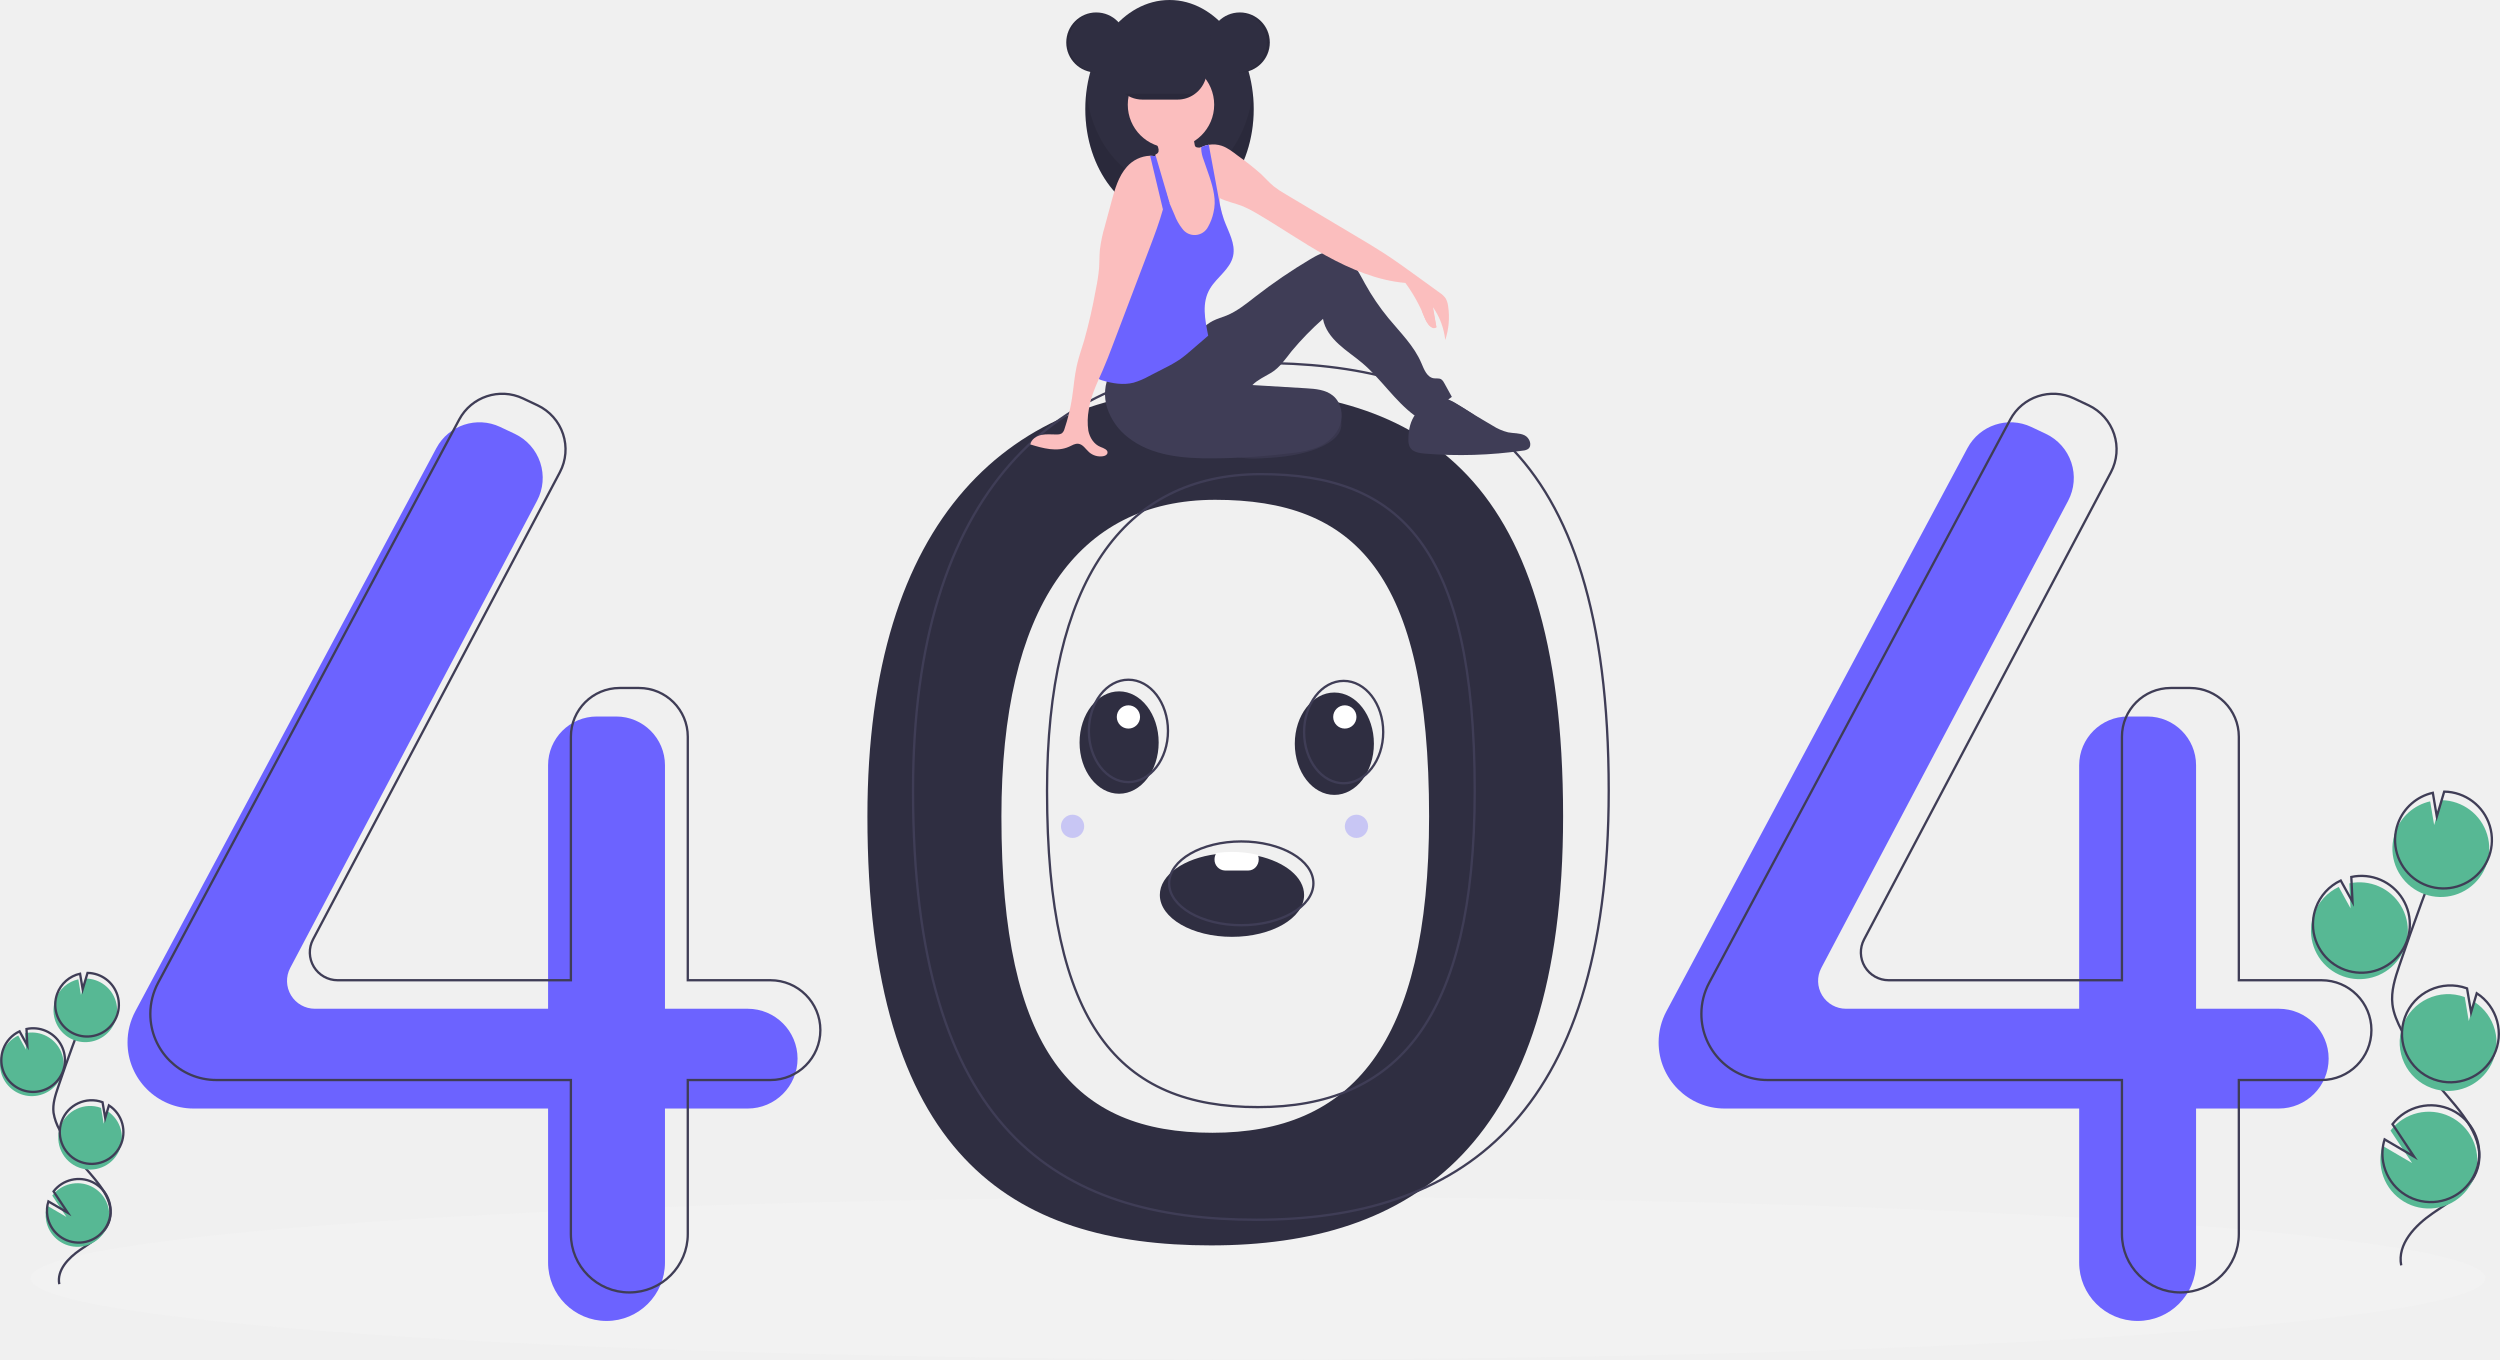
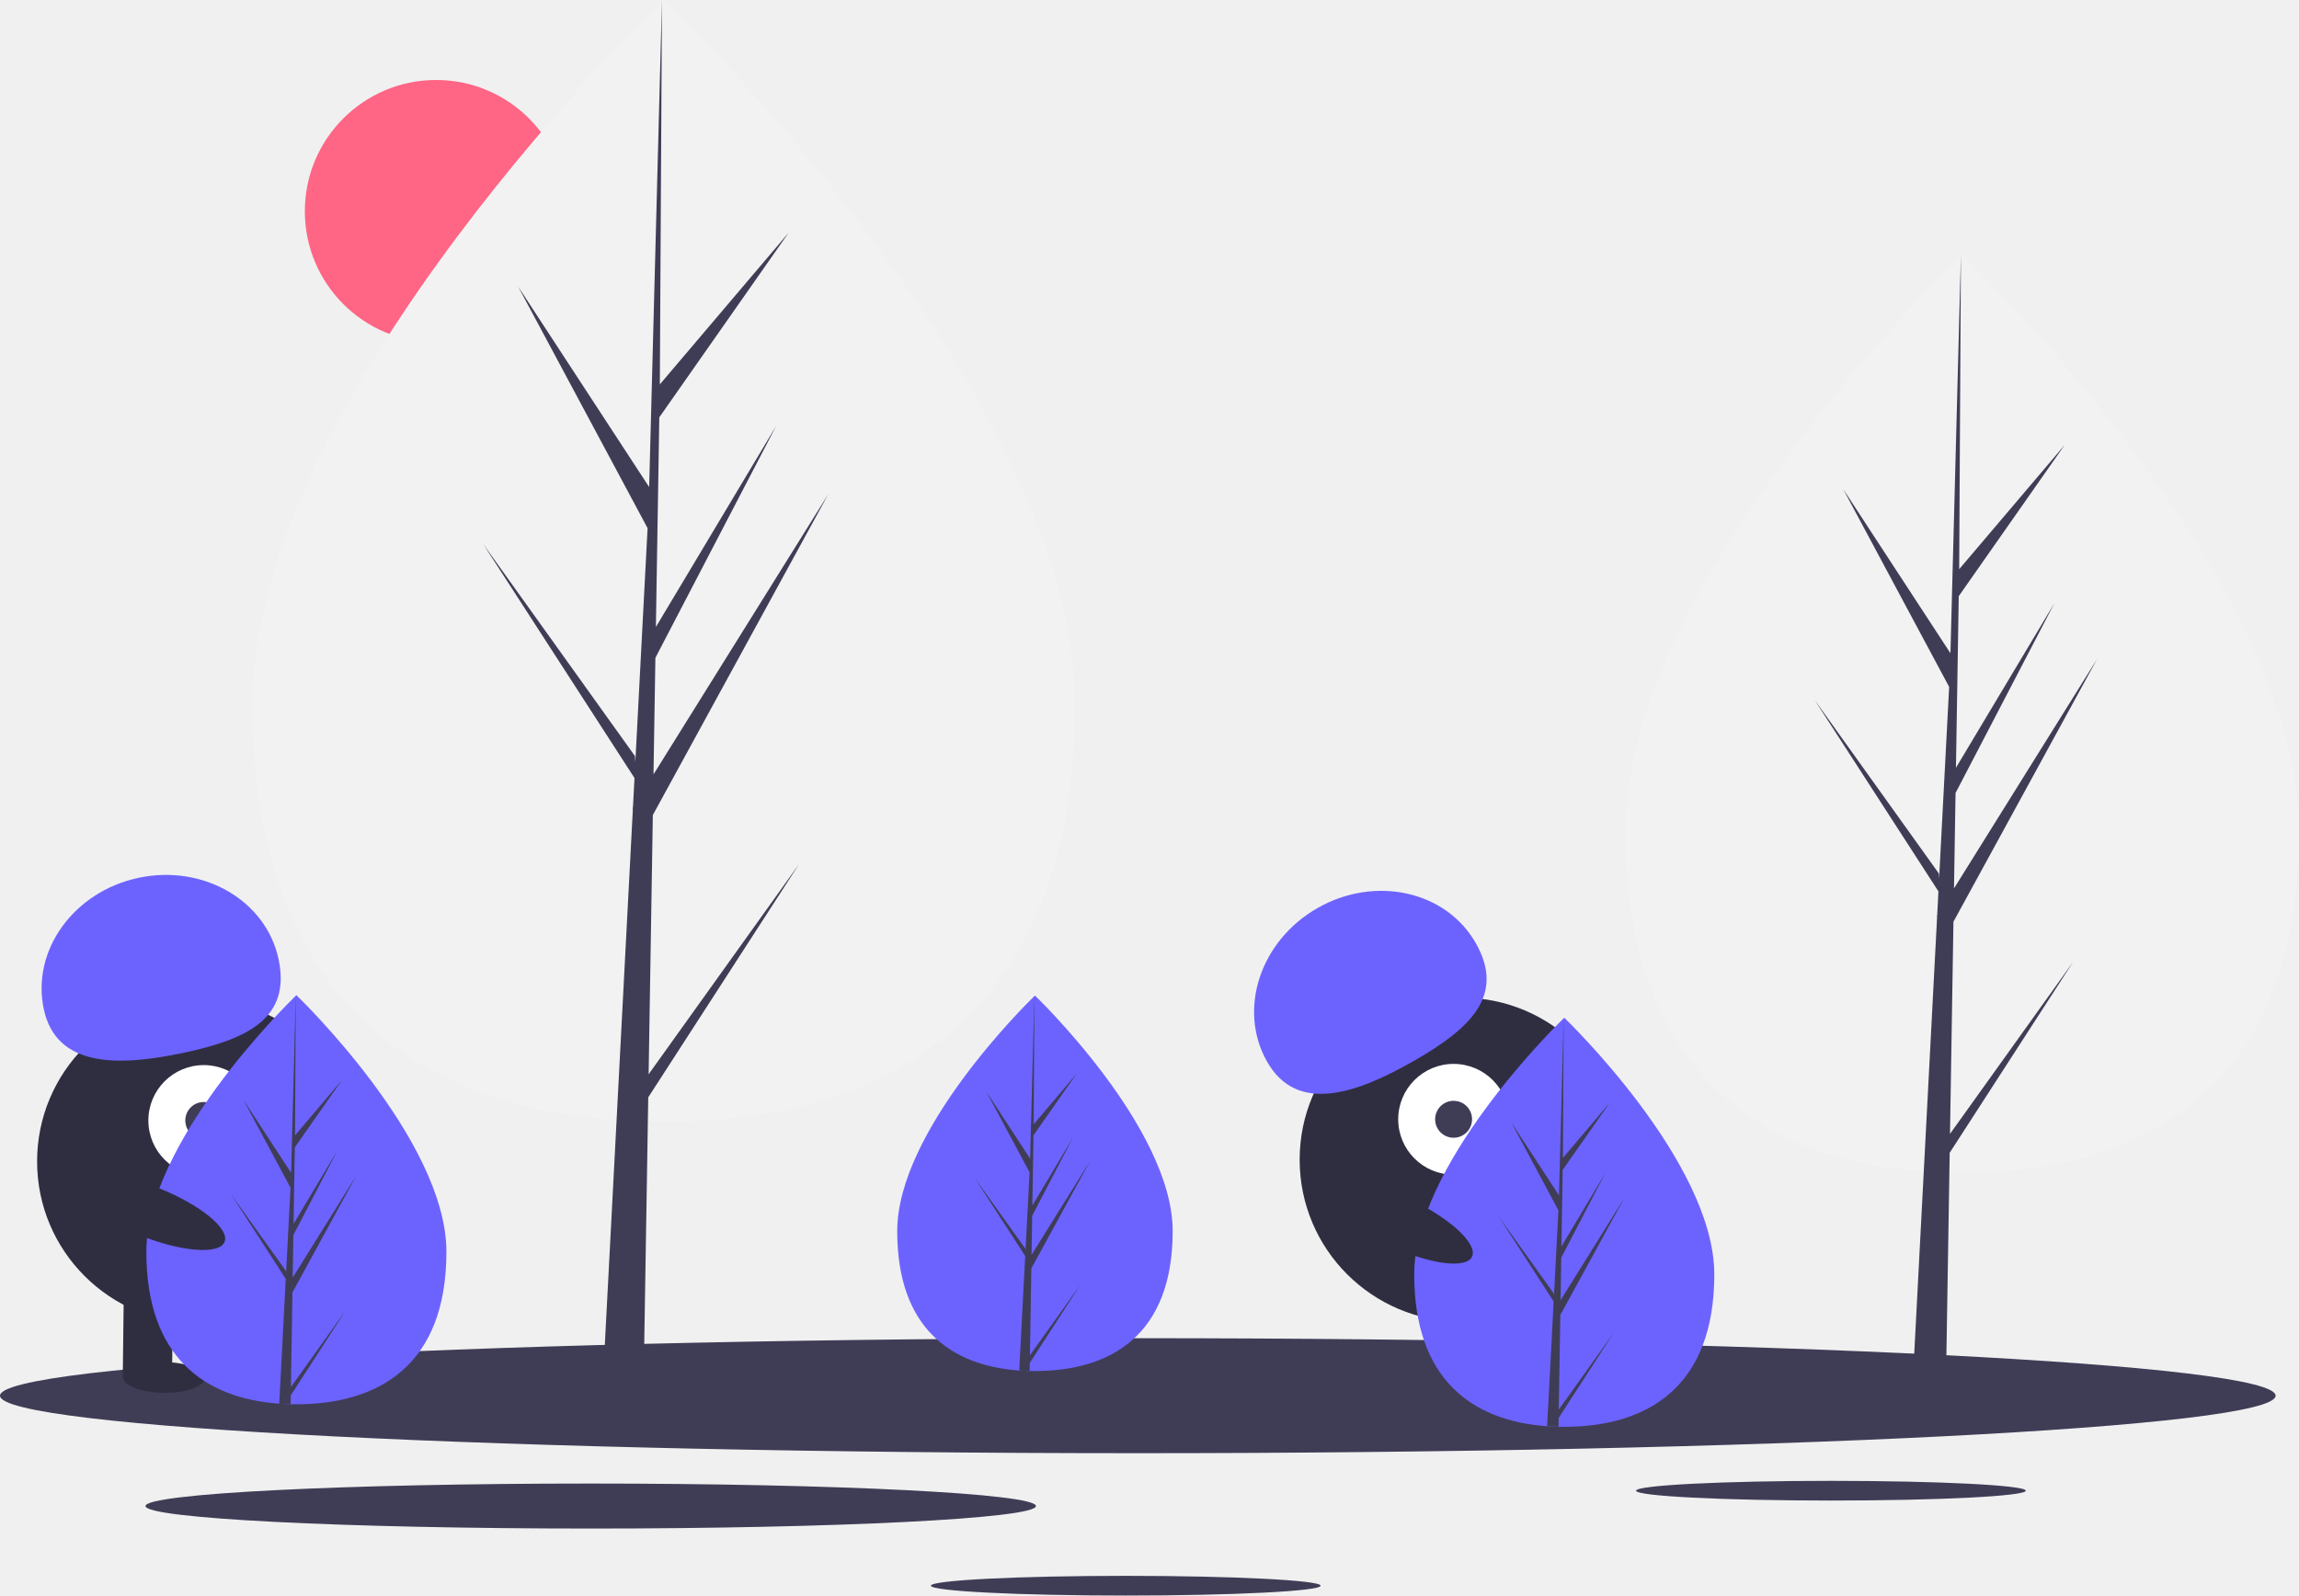
- <svg xmlns="http://www.w3.org/2000/svg" id="fd59ce54-f850-4dfc-bc34-dd7d379d600e" data-name="Layer 1" width="1074.392" height="584.231" viewBox="0 0 1074.392 584.231">
-   <ellipse cx="540.643" cy="549.309" rx="527.5" ry="34.922" fill="#f2f2f2" />
-   <path d="M583.48,324.894c-85.944,0-147.651,55.139-147.651,183.798,0,145.813,61.707,184.411,147.651,184.411s151.327-42.274,151.327-184.411C734.807,356.753,669.424,324.894,583.48,324.894Zm.565,319.808c-59.527,0-90.626-34.923-90.626-135.916,0-89.112,32.372-136.105,91.899-136.105s91.899,30.868,91.899,136.105C677.217,607.234,643.572,644.703,584.045,644.703Z" transform="translate(-63.054 -157.8845)" fill="#2f2e41" />
-   <path d="M384.365,591.401H348.831V486.762A20.956,20.956,0,0,0,327.875,465.806h-8.326a20.956,20.956,0,0,0-20.956,20.956V591.401H198.363a11.963,11.963,0,0,1-10.578-17.552l106.082-200.78A20.956,20.956,0,0,0,284.287,344.33l-6.262-2.957a20.956,20.956,0,0,0-27.429,9.07L121.214,592.475a28.416,28.416,0,0,0-3.356,13.396v0a28.416,28.416,0,0,0,28.416,28.416H298.593v66.167a25.119,25.119,0,0,0,25.119,25.119h0a25.119,25.119,0,0,0,25.119-25.119V634.287h35.534a21.443,21.443,0,0,0,21.443-21.443v0A21.443,21.443,0,0,0,384.365,591.401Z" transform="translate(-63.054 -157.8845)" fill="#6c63ff" />
-   <path d="M1042.362,591.401h-35.534V486.762A20.956,20.956,0,0,0,985.872,465.806h-8.326a20.956,20.956,0,0,0-20.956,20.956V591.401H856.359a11.963,11.963,0,0,1-10.578-17.552L951.864,373.069A20.956,20.956,0,0,0,942.284,344.33l-6.262-2.957a20.956,20.956,0,0,0-27.429,9.07L779.211,592.475a28.416,28.416,0,0,0-3.356,13.396v0a28.416,28.416,0,0,0,28.416,28.416H956.589v66.167a25.119,25.119,0,0,0,25.119,25.119h0a25.119,25.119,0,0,0,25.119-25.119V634.287h35.534a21.443,21.443,0,0,0,21.443-21.443v0A21.443,21.443,0,0,0,1042.362,591.401Z" transform="translate(-63.054 -157.8845)" fill="#6c63ff" />
-   <path d="M394.168,579.148H358.634V474.509a20.956,20.956,0,0,0-20.956-20.956h-8.326a20.956,20.956,0,0,0-20.956,20.956V579.148H208.165a11.963,11.963,0,0,1-10.578-17.552L303.67,360.816a20.956,20.956,0,0,0-9.58-28.739l-6.262-2.957a20.956,20.956,0,0,0-27.429,9.07L131.017,580.222a28.416,28.416,0,0,0-3.356,13.396v0a28.416,28.416,0,0,0,28.416,28.416H308.395v66.167a25.119,25.119,0,0,0,25.119,25.119h0a25.119,25.119,0,0,0,25.119-25.119V622.034h35.534a21.443,21.443,0,0,0,21.443-21.443v0A21.443,21.443,0,0,0,394.168,579.148Z" transform="translate(-63.054 -157.8845)" fill="none" stroke="#3f3d56" stroke-miterlimit="10" />
-   <path d="M1060.742,579.148h-35.534V474.509a20.956,20.956,0,0,0-20.956-20.956H995.925a20.956,20.956,0,0,0-20.956,20.956V579.148H874.739a11.963,11.963,0,0,1-10.578-17.552L970.244,360.816a20.956,20.956,0,0,0-9.58-28.739l-6.262-2.957a20.956,20.956,0,0,0-27.429,9.07L797.59,580.222a28.416,28.416,0,0,0-3.356,13.396v0a28.416,28.416,0,0,0,28.416,28.416H974.969v66.167a25.119,25.119,0,0,0,25.119,25.119h0a25.119,25.119,0,0,0,25.119-25.119V622.034h35.534a21.443,21.443,0,0,0,21.443-21.443v0A21.443,21.443,0,0,0,1060.742,579.148Z" transform="translate(-63.054 -157.8845)" fill="none" stroke="#3f3d56" stroke-miterlimit="10" />
-   <path d="M603.085,313.866c-85.944,0-147.651,55.139-147.651,183.798,0,145.813,61.707,184.411,147.651,184.411s151.327-42.274,151.327-184.411C754.412,345.725,689.029,313.866,603.085,313.866Zm.565,319.808c-59.527,0-90.626-34.923-90.626-135.916,0-89.112,32.372-136.105,91.899-136.105s91.899,30.868,91.899,136.105C696.822,596.206,663.177,633.675,603.65,633.675Z" transform="translate(-63.054 -157.8845)" fill="none" stroke="#3f3d56" stroke-miterlimit="10" />
-   <circle cx="471.141" cy="18.25" r="12.901" fill="#2f2e41" />
-   <ellipse cx="502.607" cy="46.885" rx="36.186" ry="46.885" fill="#2f2e41" />
-   <path d="M565.661,237.494c-18.128,0-33.141-17.271-35.776-39.805a60.976,60.976,0,0,0-.41,7.08c0,25.894,16.201,46.885,36.186,46.885s36.186-20.991,36.186-46.885a60.976,60.976,0,0,0-.41-7.08C598.803,220.224,583.789,237.494,565.661,237.494Z" transform="translate(-63.054 -157.8845)" opacity="0.1" />
-   <path d="M639.296,342.073c-.777,3.193-4.128,5.751-7.839,7.538-7.802,3.757-17.425,4.878-26.76,5.254a45.176,45.176,0,0,1-7.144-.132,20.537,20.537,0,0,1-12.251-5.631,1.681,1.681,0,0,1,.044-2.844c4.969-5.459,13.262-8.806,21.616-11.216,6.334-1.827,17.381-6.561,24.29-5.922C637.944,329.739,640.277,338.041,639.296,342.073Z" transform="translate(-63.054 -157.8845)" fill="#3f3d56" />
-   <path d="M639.296,342.073c-.777,3.193-4.128,5.751-7.839,7.538-7.802,3.757-17.425,4.878-26.76,5.254a45.176,45.176,0,0,1-7.144-.132,20.537,20.537,0,0,1-12.251-5.631,1.681,1.681,0,0,1,.044-2.844c4.969-5.459,13.262-8.806,21.616-11.216,6.334-1.827,17.381-6.561,24.29-5.922C637.944,329.739,640.277,338.041,639.296,342.073Z" transform="translate(-63.054 -157.8845)" opacity="0.1" />
-   <path d="M540.098,318.206a19.77,19.77,0,0,0-1.199,15.075,26.339,26.339,0,0,0,8.829,12.497c10.095,8.092,23.988,9.205,36.925,9.093a284.649,284.649,0,0,0,33.905-2.324,40.538,40.538,0,0,0,11.001-2.554c4.222-1.827,7.933-5.178,9.436-9.526s.436-9.672-3.134-12.574c-3.137-2.55-7.463-2.9-11.498-3.143l-23.088-1.387c2.281-2.308,5.318-3.614,8.096-5.292,3.685-2.226,6.134-5.965,8.813-9.335a129.001,129.001,0,0,1,13.439-13.817c.751,4.31,3.478,7.85,6.687,10.824s6.908,5.368,10.244,8.2c8.079,6.858,13.896,16.167,22.392,22.5a43.829,43.829,0,0,0,16.049-8.012l-3.302-5.981a3.94,3.94,0,0,0-1.245-1.553c-.935-.575-2.14-.279-3.225-.441-2.901-.435-4.168-3.784-5.306-6.487-3.125-7.422-9.108-13.18-14.218-19.404a98.009,98.009,0,0,1-9.996-14.723c-1.717-3.102-3.288-6.331-5.617-9.003s-5.594-4.773-9.139-4.781c-3.132-.007-6.021,1.584-8.714,3.183a230.477,230.477,0,0,0-23.63,16.099c-3.944,3.062-7.863,6.296-12.489,8.174-1.947.79-4,1.331-5.869,2.292-3.273,1.684-5.757,4.534-8.431,7.064C566.277,311.892,553.219,317.738,540.098,318.206Z" transform="translate(-63.054 -157.8845)" fill="#3f3d56" />
-   <path d="M588.374,253.983a23.774,23.774,0,0,1-1.734,8.033,10.045,10.045,0,0,1-5.768,5.573,12.375,12.375,0,0,1-5.623.182,10.882,10.882,0,0,1-4.582-1.561c-2.165-1.488-3.244-4.144-3.637-6.743-.393-2.596-.217-5.249-.469-7.863a42.944,42.944,0,0,0-1.202-6.255c-.17-.683-.343-1.362-.513-2.042-.167-.68-.33-1.359-.481-2.039-.138-.639-.267-1.281-.378-1.926-.091-.544-.173-1.092-.233-1.643a18.423,18.423,0,0,0-.809-4.811,14.607,14.607,0,0,0-1.687-2.854c-.286-.409-.563-.818-.818-1.243a5.89,5.89,0,0,1-.972-3.748,3.286,3.286,0,0,1,.148-.601c.025-.076.053-.151.085-.223A1.802,1.802,0,0,0,560.932,223.07a3.433,3.433,0,0,0-.148-1.778,11.318,11.318,0,0,0-.96-2.288c-.264-.478-1.161-1.34-1.167-1.888-.013-1.101,2.14-1.989,3.011-2.423a16.796,16.796,0,0,1,8.597-1.743c1.904.129,3.968.714,5.019,2.31.944,1.438.818,3.301,1.221,4.972a1.471,1.471,0,0,0,.299.664,1.341,1.341,0,0,0,.739.34,4.549,4.549,0,0,0,1.416.057h.003a2.931,2.931,0,0,0,.371-.054,4.957,4.957,0,0,0,2.033-.878q.585-.156,1.18-.255a.251.251,0,0,0,.047-.009c1.576,4.975,1.781,10.308,3.071,15.374.639,2.52,1.554,5.009,1.683,7.602.009.113.013.23.016.346.019.834-.047,1.674-.013,2.505a6.981,6.981,0,0,0,.126,1.114,15.611,15.611,0,0,0,.525,1.743l.009.028c.06.183.116.368.164.554.035.135.066.267.091.403l.003.009A14.938,14.938,0,0,1,588.374,253.983Z" transform="translate(-63.054 -157.8845)" fill="#fbbebe" />
-   <circle cx="503.237" cy="44.997" r="18.565" fill="#fbbebe" />
-   <path d="M684.157,304.033a30.445,30.445,0,0,0-5.236-14.103q.722,4.295,1.447,8.587a3.214,3.214,0,0,1-3.367-1.035,10.337,10.337,0,0,1-1.765-3.276,67.466,67.466,0,0,0-8.21-14.736c-11.819-.985-23.502-5.884-33.896-11.595-10.396-5.708-20.126-12.552-30.384-18.502a43.573,43.573,0,0,0-5.544-2.832c-3.21-1.287-6.812-1.954-9.855-3.468-.204-.101-.409-.208-.61-.318a12.578,12.578,0,0,1-1.945-1.306,10.344,10.344,0,0,1-.931-.856,20.351,20.351,0,0,1-3.559-5.953c-1.633-3.612-2.215-7.97-3.845-11.583a11.203,11.203,0,0,1,2.502-1.765h.003c.132-.069.264-.135.4-.198a11.94,11.94,0,0,1,2.004-.733q.585-.156,1.18-.255a.251.251,0,0,0,.047-.009,11.566,11.566,0,0,1,5.491.434c2.587.875,4.767,2.621,6.941,4.273a114.02,114.02,0,0,1,10.148,8.049c1.794,1.718,3.43,3.606,5.359,5.167a42.144,42.144,0,0,0,5.057,3.351q15.656,9.327,31.315,18.65c3.534,2.105,7.07,4.21,10.526,6.438,5.249,3.386,10.308,7.055,15.365,10.721q4.47,3.238,8.936,6.479a9.728,9.728,0,0,1,2.533,2.341,8.472,8.472,0,0,1,1.123,3.433A31.387,31.387,0,0,1,684.157,304.033Z" transform="translate(-63.054 -157.8845)" fill="#fbbebe" />
-   <path d="M592.977,267.944c-1.252,5.617-6.929,9.012-9.896,13.946-3.688,6.123-2.184,13.241-.799,20.255q-3.795,3.271-7.593,6.542c-1.397,1.199-2.794,2.404-4.298,3.464a57.351,57.351,0,0,1-6.86,3.94q-3.361,1.728-6.721,3.458a32.128,32.128,0,0,1-6.58,2.788c-4.415,1.133-9.103.34-13.471-.972a6.088,6.088,0,0,1-1.473-.601,2.394,2.394,0,0,1-.699-.632,3.911,3.911,0,0,1-.444-2.539c.444-7.351,2.24-14.547,4.031-21.69a85.26,85.26,0,0,1,3.848-12.577,85.077,85.077,0,0,1,5.415-10.151,68.368,68.368,0,0,1,7.929-11.514,18.479,18.479,0,0,0,3.675-4.739c1.117-2.549.686-5.472.913-8.247a17.148,17.148,0,0,1,1.633-6.007v-.003a17.093,17.093,0,0,1,1.743-2.882q.458,1.067.916,2.13.302.699.598,1.394.387.897.768,1.787,1.1,2.558,2.196,5.113a21.59,21.59,0,0,0,3.335,5.944,6.499,6.499,0,0,0,11.123-.853,21.261,21.261,0,0,0,2.272-6.013,19.215,19.215,0,0,0,.252-7.835c-.758-5.009-2.889-10.126-4.437-14.78a14.945,14.945,0,0,1-1.079-4.871,3.351,3.351,0,0,1,.057-.56c.009-.047.019-.098.028-.145a11.94,11.94,0,0,1,2.004-.733q.585-.156,1.18-.255,2.044,11.064,4.094,22.127c.032.173.066.346.098.522.195,1.057.393,2.115.614,3.169.198.957.412,1.91.651,2.857l.009.028c.082.321.167.639.255.957l.003.009c.242.868.513,1.731.818,2.58C590.938,257.475,594.164,262.629,592.977,267.944Z" transform="translate(-63.054 -157.8845)" fill="#6c63ff" />
-   <path d="M668.321,346.877a6.583,6.583,0,0,0,.61,3.143c1.162,2.124,3.95,2.606,6.362,2.805a188.377,188.377,0,0,0,42.266-1.288,4.886,4.886,0,0,0,2.151-.668c1.99-1.395.763-4.795-1.41-5.884s-4.751-.826-7.135-1.297a22.479,22.479,0,0,1-6.678-2.896q-7.252-4.167-14.293-8.688c-2.795-1.795-6.093-3.71-9.24-2.646C672.43,332.343,668.265,337.681,668.321,346.877Z" transform="translate(-63.054 -157.8845)" fill="#3f3d56" />
-   <path d="M564.437,240.874v.003c-.022.132-.044.261-.072.39-.035.214-.076.431-.116.645-.39,1.998-.868,3.987-1.419,5.963-1.51,5.459-3.534,10.831-5.541,16.123q-8.081,21.287-16.164,42.577c-1.359,3.575-2.716,7.152-4.261,10.654-.516,1.167-1.048,2.344-1.576,3.534-1.894,4.257-3.713,8.653-4.317,13.184a27.45,27.45,0,0,0-.192,9.04c.604,2.97,2.407,5.872,5.23,6.97,1.378.538,3.351,1.259,2.974,2.69-.204.787-1.098,1.171-1.901,1.303a7.312,7.312,0,0,1-5.966-1.718c-1.507-1.337-2.665-3.417-4.67-3.641-1.388-.151-2.665.68-3.936,1.262-5.186,2.369-11.227.711-16.674-.972.428-2.206,2.643-3.66,4.843-4.1,2.199-.444,4.474-.129,6.718-.189a3.51,3.51,0,0,0,2.042-.525,3.705,3.705,0,0,0,1.101-1.882,78.964,78.964,0,0,0,3.213-13.147c.724-4.666,1.026-9.405,2.058-14.015.802-3.597,2.042-7.08,3.106-10.61a224.682,224.682,0,0,0,5.06-22.077,78.02,78.02,0,0,0,1.425-9.368c.179-2.612.094-5.236.346-7.838a60.888,60.888,0,0,1,2.111-9.997q1.444-5.348,2.885-10.689c1.425-5.271,2.955-10.746,6.567-14.843a13.962,13.962,0,0,1,10.028-4.789,9.882,9.882,0,0,1,2.13.23c.116.028.233.057.349.088a8.634,8.634,0,0,1,2.174.9c1.114-.708,1.68-.459,2.42.632a6.973,6.973,0,0,1,.881,3.795A52.424,52.424,0,0,1,564.437,240.874Z" transform="translate(-63.054 -157.8845)" fill="#fbbebe" />
-   <path d="M565.661,245.046l-.047.047-.255.255-2.53,2.527-1.24-5.208-4.251-17.854a9.882,9.882,0,0,1,2.13.23,3.286,3.286,0,0,1,.148-.601l.201.689,1.441,4.902,2.728,9.308.45,1.532v.003Z" transform="translate(-63.054 -157.8845)" fill="#6c63ff" />
-   <path d="M581.715,188.087a12.582,12.582,0,0,1-3.7,8.896,12.314,12.314,0,0,1-1.36,1.176,12.528,12.528,0,0,1-7.536,2.524H554.023a12.59,12.59,0,0,1,0-25.18h15.096A12.629,12.629,0,0,1,581.715,188.087Z" transform="translate(-63.054 -157.8845)" fill="#2f2e41" />
-   <circle cx="532.815" cy="18.25" r="12.901" fill="#2f2e41" />
-   <path d="M595.554,163.234c-.158,0-.315.006-.472.012a12.898,12.898,0,0,1,0,25.778c.157.006.314.012.472.012a12.901,12.901,0,1,0,0-25.802Z" transform="translate(-63.054 -157.8845)" opacity="0.1" />
-   <path d="M534.195,163.234c.158,0,.315.006.472.012a12.898,12.898,0,0,0,0,25.778c-.157.006-.314.012-.472.012a12.901,12.901,0,0,1,0-25.802Z" transform="translate(-63.054 -157.8845)" opacity="0.1" />
-   <path d="M576.655,198.159a12.528,12.528,0,0,1-7.536,2.524H554.023a12.528,12.528,0,0,1-7.536-2.524Z" transform="translate(-63.054 -157.8845)" opacity="0.1" />
-   <path d="M674.14,291.64s3.252,9.372,6.229,6.876L677.996,286.267Z" transform="translate(-63.054 -157.8845)" fill="#fbbebe" />
-   <path d="M1069.918,577.434a20.813,20.813,0,1,0,2.772-39.915l.521,10.712-5.068-9.18a20.734,20.734,0,0,0-10.684,11.723,20.408,20.408,0,0,0-1.197,5.63A20.809,20.809,0,0,0,1069.918,577.434Z" transform="translate(-63.054 -157.8845)" fill="#57b894" />
-   <path d="M1094.995,701.678c-1.789-9.11,5.963-17.187,13.621-22.437s16.605-10.408,19.218-19.317c3.755-12.804-7.43-24.53-16.136-34.642a125.3,125.3,0,0,1-16.524-24.557c-1.811-3.533-3.476-7.225-3.952-11.166-.686-5.675,1.137-11.323,2.974-16.737q9.179-27.052,19.628-53.65" transform="translate(-63.054 -157.8845)" fill="none" stroke="#3f3d56" stroke-miterlimit="10" />
-   <path d="M1070.775,574.676a20.813,20.813,0,1,0,2.772-39.915l.521,10.712-5.068-9.18a20.734,20.734,0,0,0-10.684,11.723,20.408,20.408,0,0,0-1.197,5.63A20.809,20.809,0,0,0,1070.775,574.676Z" transform="translate(-63.054 -157.8845)" fill="none" stroke="#3f3d56" stroke-miterlimit="10" />
-   <path d="M1092.451,515.473a20.788,20.788,0,0,1,14.98-13.198l1.714,10.184,3.177-10.696a20.81,20.81,0,1,1-19.871,13.71Z" transform="translate(-63.054 -157.8845)" fill="#57b894" />
-   <path d="M1093.594,511.795a20.788,20.788,0,0,1,14.98-13.198l1.714,10.184,3.177-10.696a20.81,20.81,0,1,1-19.871,13.71Z" transform="translate(-63.054 -157.8845)" fill="none" stroke="#3f3d56" stroke-miterlimit="10" />
-   <path d="M1108.045,625.489a20.81,20.81,0,0,0,18.419-37.023l-2.441,8.219-1.731-10.304a.362.362,0,0,0-.053-.02,20.811,20.811,0,1,0-14.194,39.127Z" transform="translate(-63.054 -157.8845)" fill="#57b894" />
-   <path d="M1109.035,621.764a20.81,20.81,0,0,0,18.419-37.023l-2.441,8.219-1.731-10.304a.362.362,0,0,0-.053-.02,20.811,20.811,0,1,0-14.194,39.127Z" transform="translate(-63.054 -157.8845)" fill="none" stroke="#3f3d56" stroke-miterlimit="10" />
-   <path d="M1086.378,660.051a20.801,20.801,0,1,0,4.011-16.297l9.273,13.957-12.67-7.408A20.616,20.616,0,0,0,1086.378,660.051Z" transform="translate(-63.054 -157.8845)" fill="#57b894" />
-   <path d="M1087.235,657.294a20.801,20.801,0,1,0,4.011-16.297l9.273,13.957-12.67-7.408A20.616,20.616,0,0,0,1087.235,657.294Z" transform="translate(-63.054 -157.8845)" fill="none" stroke="#3f3d56" stroke-miterlimit="10" />
-   <path d="M72.061,628.133a13.674,13.674,0,1,0,1.821-26.225l.342,7.038-3.33-6.032a13.623,13.623,0,0,0-7.019,7.702,13.409,13.409,0,0,0-.787,3.699A13.672,13.672,0,0,0,72.061,628.133Z" transform="translate(-63.054 -157.8845)" fill="#57b894" />
-   <path d="M88.538,709.763c-1.175-5.986,3.918-11.292,8.949-14.741s10.91-6.838,12.626-12.692c2.467-8.412-4.882-16.117-10.601-22.76A82.324,82.324,0,0,1,88.656,643.436a22.21,22.21,0,0,1-2.597-7.336c-.451-3.729.747-7.439,1.954-10.996q6.031-17.773,12.896-35.249" transform="translate(-63.054 -157.8845)" fill="none" stroke="#3f3d56" stroke-miterlimit="10" />
-   <path d="M72.625,626.321a13.674,13.674,0,1,0,1.821-26.225l.342,7.038L71.458,601.103a13.623,13.623,0,0,0-7.019,7.702,13.409,13.409,0,0,0-.787,3.699A13.672,13.672,0,0,0,72.625,626.321Z" transform="translate(-63.054 -157.8845)" fill="none" stroke="#3f3d56" stroke-miterlimit="10" />
-   <path d="M86.866,587.423a13.658,13.658,0,0,1,9.842-8.671l1.126,6.691,2.087-7.027a13.673,13.673,0,1,1-13.055,9.007Z" transform="translate(-63.054 -157.8845)" fill="#57b894" />
-   <path d="M87.617,585.007a13.658,13.658,0,0,1,9.842-8.671l1.126,6.691L100.673,576a13.673,13.673,0,1,1-13.055,9.007Z" transform="translate(-63.054 -157.8845)" fill="none" stroke="#3f3d56" stroke-miterlimit="10" />
-   <path d="M97.112,659.706a13.673,13.673,0,0,0,12.102-24.325l-1.604,5.4-1.137-6.77a.238.238,0,0,0-.035-.013,13.673,13.673,0,1,0-9.326,25.707Z" transform="translate(-63.054 -157.8845)" fill="#57b894" />
-   <path d="M97.762,657.259a13.673,13.673,0,0,0,12.102-24.325l-1.604,5.4-1.137-6.77a.238.238,0,0,0-.035-.013,13.673,13.673,0,1,0-9.326,25.707Z" transform="translate(-63.054 -157.8845)" fill="none" stroke="#3f3d56" stroke-miterlimit="10" />
-   <path d="M82.876,682.414a13.667,13.667,0,1,0,2.635-10.708l6.092,9.17-8.324-4.867A13.545,13.545,0,0,0,82.876,682.414Z" transform="translate(-63.054 -157.8845)" fill="#57b894" />
-   <path d="M83.439,680.602a13.667,13.667,0,1,0,2.635-10.708l6.092,9.17-8.324-4.867A13.545,13.545,0,0,0,83.439,680.602Z" transform="translate(-63.054 -157.8845)" fill="none" stroke="#3f3d56" stroke-miterlimit="10" />
-   <ellipse cx="480.946" cy="319.115" rx="17" ry="22" fill="#2f2e41" />
-   <ellipse cx="573.446" cy="319.615" rx="17" ry="22" fill="#2f2e41" />
-   <path d="M623.5,542.5c0,9.94-13.88,18-31,18s-31-8.06-31-18c0-8.61,10.41-15.81,24.32-17.57a50.104,50.104,0,0,1,6.68-.43,50.699,50.699,0,0,1,11.13,1.2C615.25,528.29,623.5,534.84,623.5,542.5Z" transform="translate(-63.054 -157.8845)" fill="#2f2e41" />
-   <ellipse cx="484.946" cy="314.115" rx="17" ry="22" fill="none" stroke="#3f3d56" stroke-miterlimit="10" />
-   <ellipse cx="577.446" cy="314.615" rx="17" ry="22" fill="none" stroke="#3f3d56" stroke-miterlimit="10" />
-   <ellipse cx="533.446" cy="379.615" rx="31" ry="18" fill="none" stroke="#3f3d56" stroke-miterlimit="10" />
-   <path d="M604,527.2a4.937,4.937,0,0,1-1.32,3.392A4.339,4.339,0,0,1,599.5,532h-10a4.664,4.664,0,0,1-4.5-4.8,4.905,4.905,0,0,1,.82-2.741A47.02,47.02,0,0,1,592.5,524a47.665,47.665,0,0,1,11.13,1.28A5.067,5.067,0,0,1,604,527.2Z" transform="translate(-63.054 -157.8845)" fill="#fff" />
-   <circle cx="484.946" cy="308.115" r="5" fill="#fff" />
-   <circle cx="577.946" cy="308.115" r="5" fill="#fff" />
-   <circle cx="582.946" cy="355.115" r="5" fill="#6c63ff" opacity="0.3" />
-   <circle cx="460.946" cy="355.115" r="5" fill="#6c63ff" opacity="0.3" />
+ <svg xmlns="http://www.w3.org/2000/svg" id="a706cf1c-1654-439b-8fcf-310eb7aa0e00" data-name="Layer 1" width="1120.592" height="777.916" viewBox="0 0 1120.592 777.916">
+   <circle cx="212.592" cy="103" r="64" fill="#ff6584" />
+   <path d="M563.68,404.164c0,151.011-89.774,203.739-200.516,203.739S162.649,555.175,162.649,404.164,363.165,61.042,363.165,61.042,563.68,253.152,563.68,404.164Z" transform="translate(-39.70387 -61.04208)" fill="#f2f2f2" />
+   <polygon points="316.156 523.761 318.21 397.378 403.674 241.024 318.532 377.552 319.455 320.725 378.357 207.605 319.699 305.687 319.699 305.687 321.359 203.481 384.433 113.423 321.621 187.409 322.658 0 316.138 248.096 316.674 237.861 252.547 139.704 315.646 257.508 309.671 371.654 309.493 368.625 235.565 265.329 309.269 379.328 308.522 393.603 308.388 393.818 308.449 394.99 293.29 684.589 313.544 684.589 315.974 535.005 389.496 421.285 316.156 523.761" fill="#3f3d56" />
+   <path d="M1160.296,466.014c0,123.61-73.484,166.77-164.132,166.77s-164.132-43.16-164.132-166.77S996.165,185.152,996.165,185.152,1160.296,342.404,1160.296,466.014Z" transform="translate(-39.70387 -61.04208)" fill="#f2f2f2" />
+   <polygon points="950.482 552.833 952.162 449.383 1022.119 321.4 952.426 433.154 953.182 386.639 1001.396 294.044 953.382 374.329 953.382 374.329 954.741 290.669 1006.369 216.952 954.954 277.514 955.804 124.11 950.467 327.188 950.906 318.811 898.414 238.464 950.064 334.893 945.173 428.327 945.027 425.847 884.514 341.294 944.844 434.608 944.232 446.293 944.123 446.469 944.173 447.428 931.764 684.478 948.343 684.478 950.332 562.037 1010.514 468.952 950.482 552.833" fill="#3f3d56" />
+   <ellipse cx="554.592" cy="680.479" rx="554.592" ry="28.034" fill="#3f3d56" />
+   <ellipse cx="892.445" cy="726.797" rx="94.989" ry="4.802" fill="#3f3d56" />
+   <ellipse cx="548.72" cy="773.114" rx="94.989" ry="4.802" fill="#3f3d56" />
+   <ellipse cx="287.944" cy="734.279" rx="217.014" ry="10.97" fill="#3f3d56" />
+   <circle cx="97.084" cy="566.27" r="79" fill="#2f2e41" />
+   <rect x="99.805" y="689.023" width="24" height="43" transform="translate(-31.32451 -62.31008) rotate(0.67509)" fill="#2f2e41" />
+   <rect x="147.802" y="689.589" width="24" height="43" transform="translate(-31.31452 -62.87555) rotate(0.67509)" fill="#2f2e41" />
+   <ellipse cx="119.546" cy="732.616" rx="7.5" ry="20" transform="translate(-654.1319 782.4795) rotate(-89.32491)" fill="#2f2e41" />
+   <ellipse cx="167.554" cy="732.182" rx="7.5" ry="20" transform="translate(-606.2547 830.0553) rotate(-89.32491)" fill="#2f2e41" />
+   <circle cx="99.319" cy="546.295" r="27" fill="#fff" />
+   <circle cx="99.319" cy="546.295" r="9" fill="#3f3d56" />
+   <path d="M61.026,552.946c-6.042-28.641,14.688-57.265,46.3-63.934s62.138,11.143,68.18,39.784-14.978,38.93-46.591,45.599S67.068,581.587,61.026,552.946Z" transform="translate(-39.70387 -61.04208)" fill="#6c63ff" />
+   <path d="M257.296,671.384c0,55.076-32.74,74.306-73.13,74.306q-1.404,0-2.803-.031c-1.871-.04-3.725-.129-5.556-.254-36.451-2.58-64.771-22.799-64.771-74.021,0-53.008,67.739-119.896,72.827-124.846l.009-.009c.196-.192.294-.285.294-.285S257.296,616.308,257.296,671.384Z" transform="translate(-39.70387 -61.04208)" fill="#6c63ff" />
+   <path d="M181.502,737.265l26.747-37.374-26.814,41.477-.071,4.291c-1.871-.04-3.725-.129-5.556-.254l2.883-55.103-.022-.428.049-.08.272-5.204-26.881-41.58,26.965,37.677.062,1.105,2.179-41.633-23.013-42.966,23.294,35.658,2.268-86.314.009-.294v.285l-.379,68.064,22.911-26.983-23.004,32.847-.606,37.276L204.185,621.958l-21.48,41.259-.339,20.723,31.056-49.791-31.171,57.023Z" transform="translate(-39.70387 -61.04208)" fill="#3f3d56" />
+   <circle cx="712.485" cy="565.415" r="79" fill="#2f2e41" />
+   <rect x="741.777" y="691.824" width="24" height="43" transform="translate(-215.9946 191.864) rotate(-17.08345)" fill="#2f2e41" />
+   <rect x="787.659" y="677.723" width="24" height="43" transform="matrix(0.95588, -0.29376, 0.29376, 0.95588, -209.8279, 204.7204)" fill="#2f2e41" />
+   <ellipse cx="767.887" cy="732.003" rx="20" ry="7.5" transform="translate(-220.8593 196.8331) rotate(-17.08345)" fill="#2f2e41" />
+   <ellipse cx="813.475" cy="716.946" rx="20" ry="7.5" transform="translate(-214.4248 209.561) rotate(-17.08345)" fill="#2f2e41" />
+   <circle cx="708.522" cy="545.71" r="27" fill="#fff" />
+   <circle cx="708.522" cy="545.71" r="9" fill="#3f3d56" />
+   <path d="M657.355,578.743c-14.49-25.433-3.478-59.016,24.594-75.009s62.576-8.341,77.065,17.093-2.391,41.644-30.463,57.637S671.845,604.176,657.355,578.743Z" transform="translate(-39.70387 -61.04208)" fill="#6c63ff" />
+   <path d="M611.296,661.299c0,50.557-30.054,68.21-67.13,68.21q-1.288,0-2.573-.029c-1.718-.037-3.419-.119-5.1-.233-33.461-2.368-59.457-20.929-59.457-67.948,0-48.659,62.181-110.059,66.852-114.603l.008-.008c.18-.176.27-.262.27-.262S611.296,610.742,611.296,661.299Z" transform="translate(-39.70387 -61.04208)" fill="#6c63ff" />
+   <path d="M541.72,721.774l24.553-34.307-24.614,38.074-.065,3.939c-1.718-.037-3.419-.119-5.1-.233l2.646-50.582-.02-.393.045-.074.249-4.777-24.675-38.168,24.753,34.585.057,1.014,2-38.217-21.125-39.44L541.806,625.928l2.082-79.232.008-.27v.262l-.348,62.48,21.031-24.769-21.117,30.152-.556,34.217,19.636-32.839-19.718,37.874-.311,19.023,28.508-45.706-28.614,52.344Z" transform="translate(-39.70387 -61.04208)" fill="#3f3d56" />
+   <path d="M875.296,682.384c0,55.076-32.74,74.306-73.13,74.306q-1.403,0-2.803-.031c-1.871-.04-3.725-.129-5.556-.254-36.451-2.58-64.771-22.799-64.771-74.021,0-53.008,67.739-119.896,72.827-124.846l.009-.009c.196-.192.294-.285.294-.285S875.296,627.308,875.296,682.384Z" transform="translate(-39.70387 -61.04208)" fill="#6c63ff" />
+   <path d="M799.502,748.265l26.747-37.374-26.814,41.477-.071,4.291c-1.871-.04-3.725-.129-5.556-.254l2.883-55.103-.022-.428.049-.08.272-5.204L770.108,654.011l26.965,37.677.062,1.105,2.179-41.633-23.013-42.966,23.294,35.658,2.268-86.314.009-.294v.285l-.379,68.064,22.911-26.983-23.004,32.847-.606,37.276L822.185,632.958l-21.48,41.259-.339,20.723,31.056-49.791-31.171,57.023Z" transform="translate(-39.70387 -61.04208)" fill="#3f3d56" />
+   <ellipse cx="721.517" cy="656.822" rx="12.4" ry="39.5" transform="translate(-220.8352 966.2232) rotate(-64.62574)" fill="#2f2e41" />
+   <ellipse cx="112.517" cy="651.822" rx="12.4" ry="39.5" transform="translate(-574.0794 452.7137) rotate(-68.15829)" fill="#2f2e41" />
</svg>
